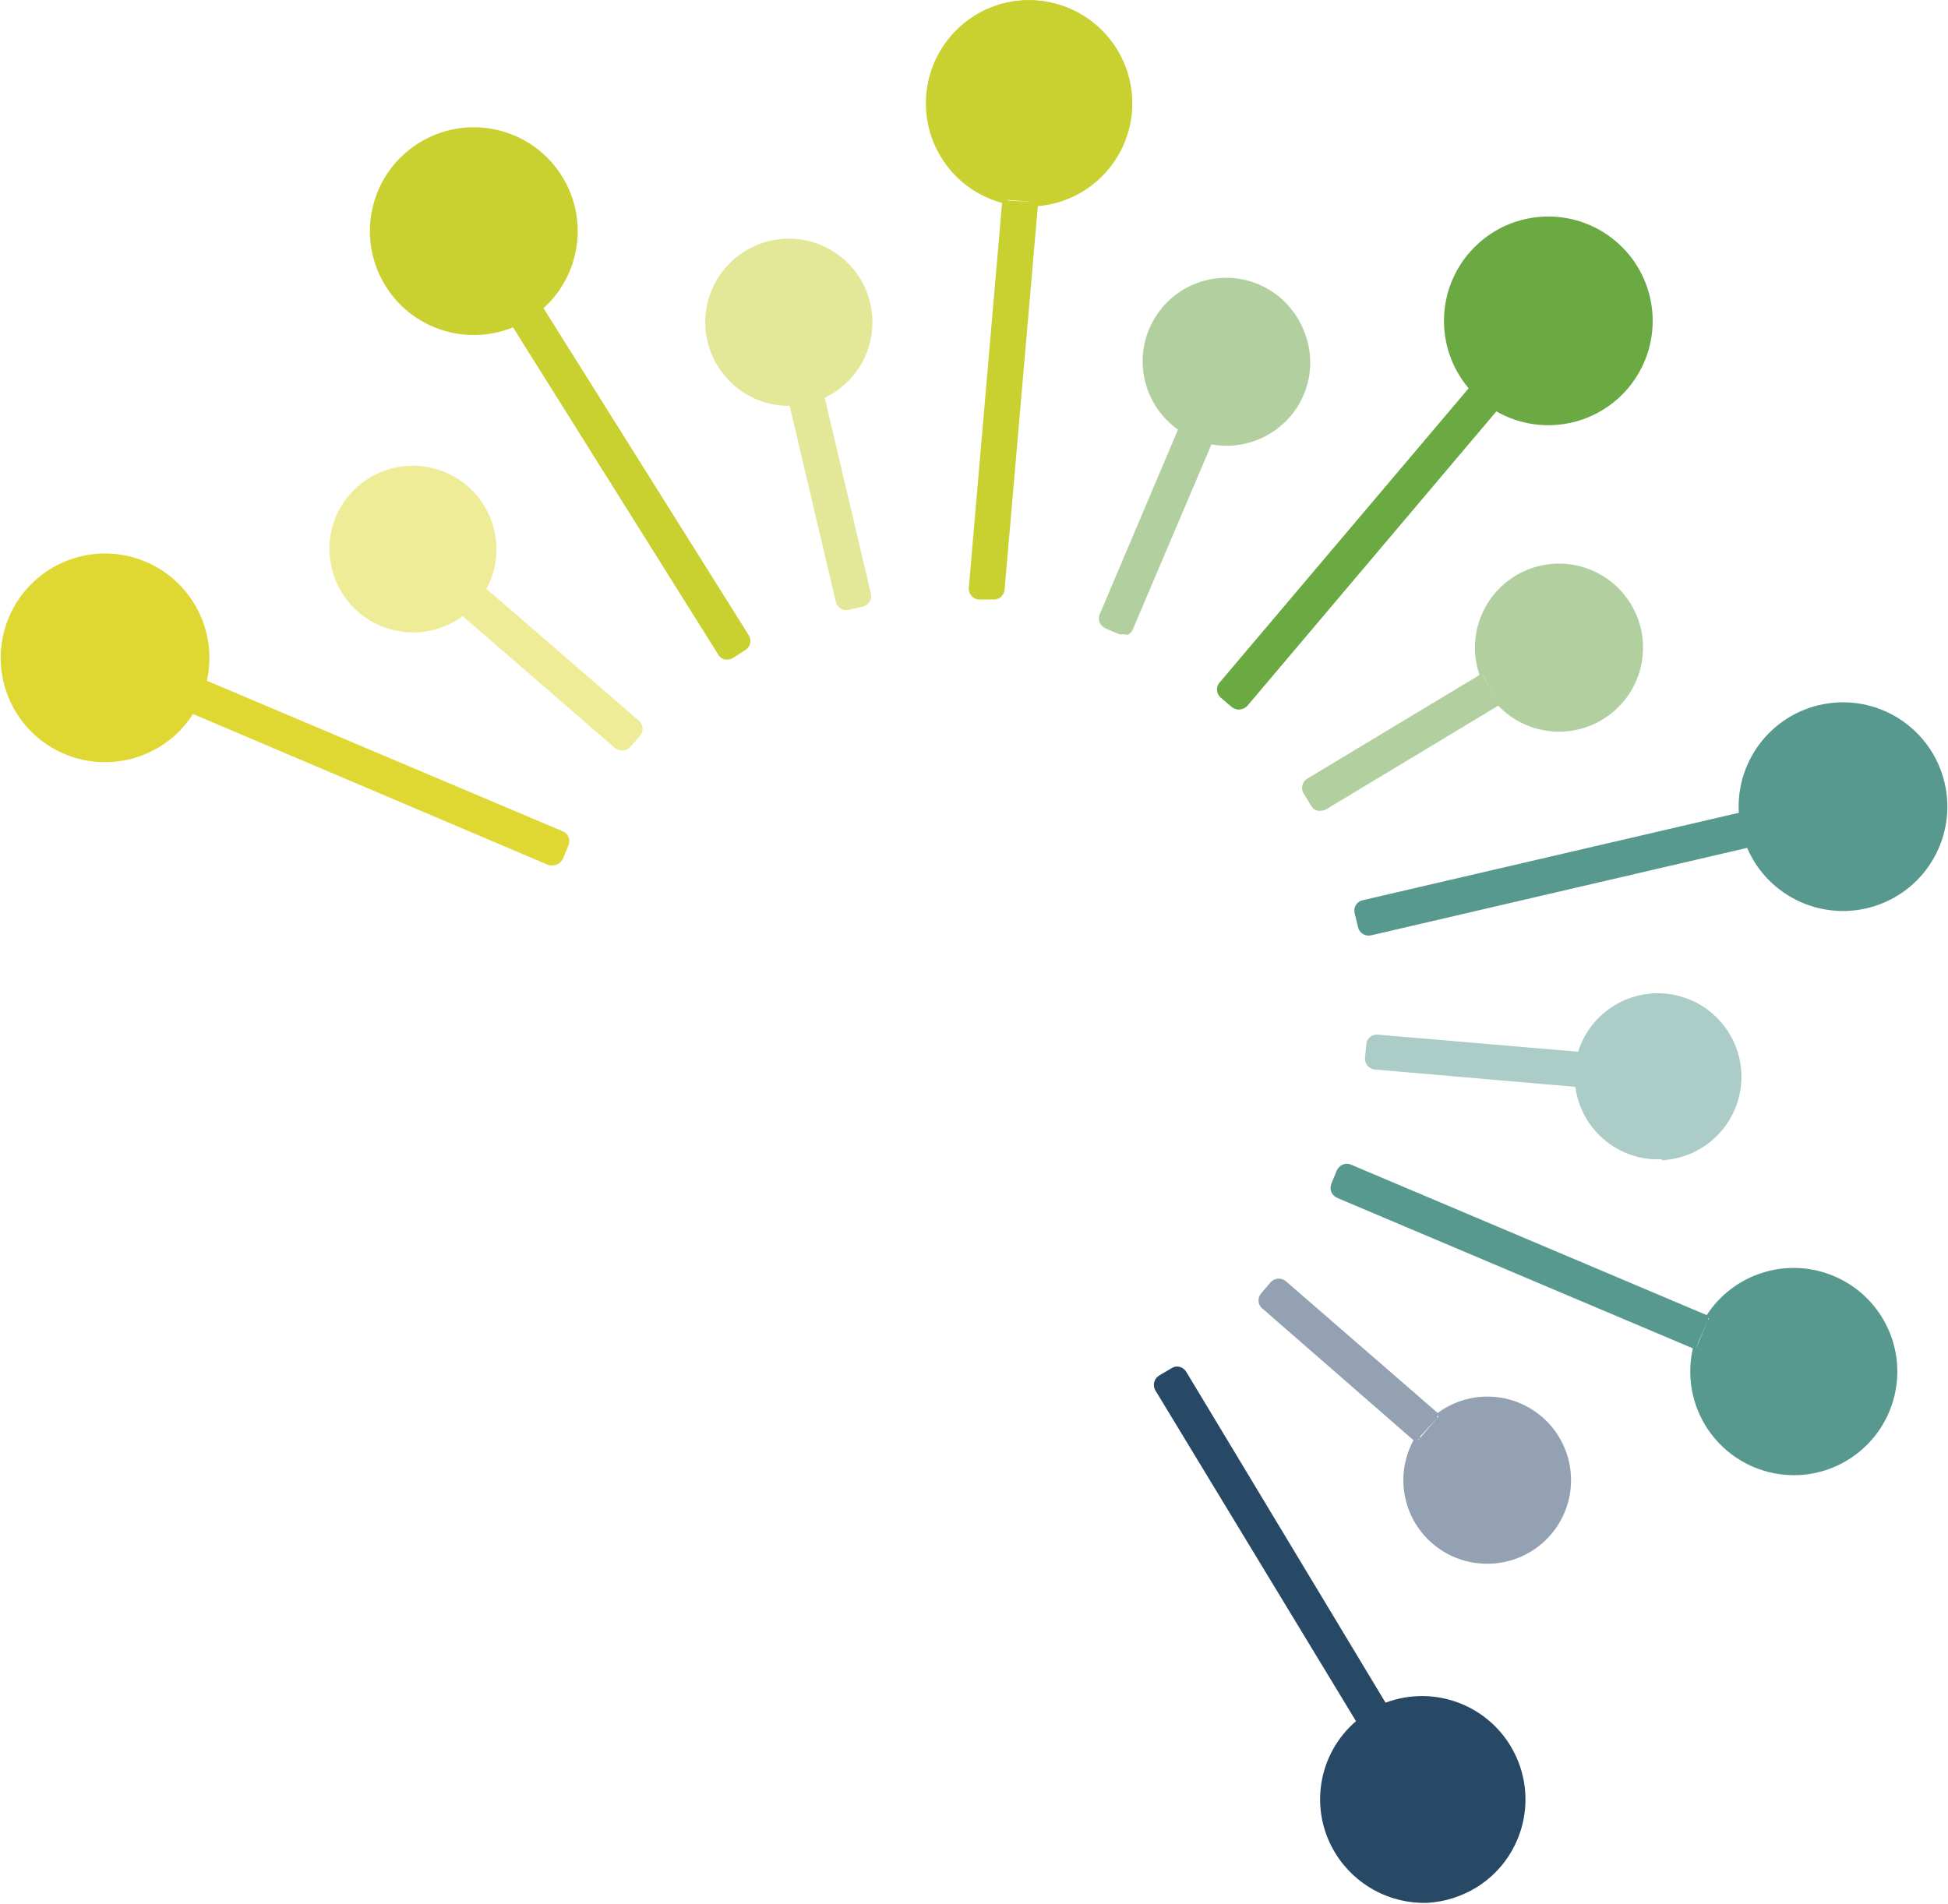
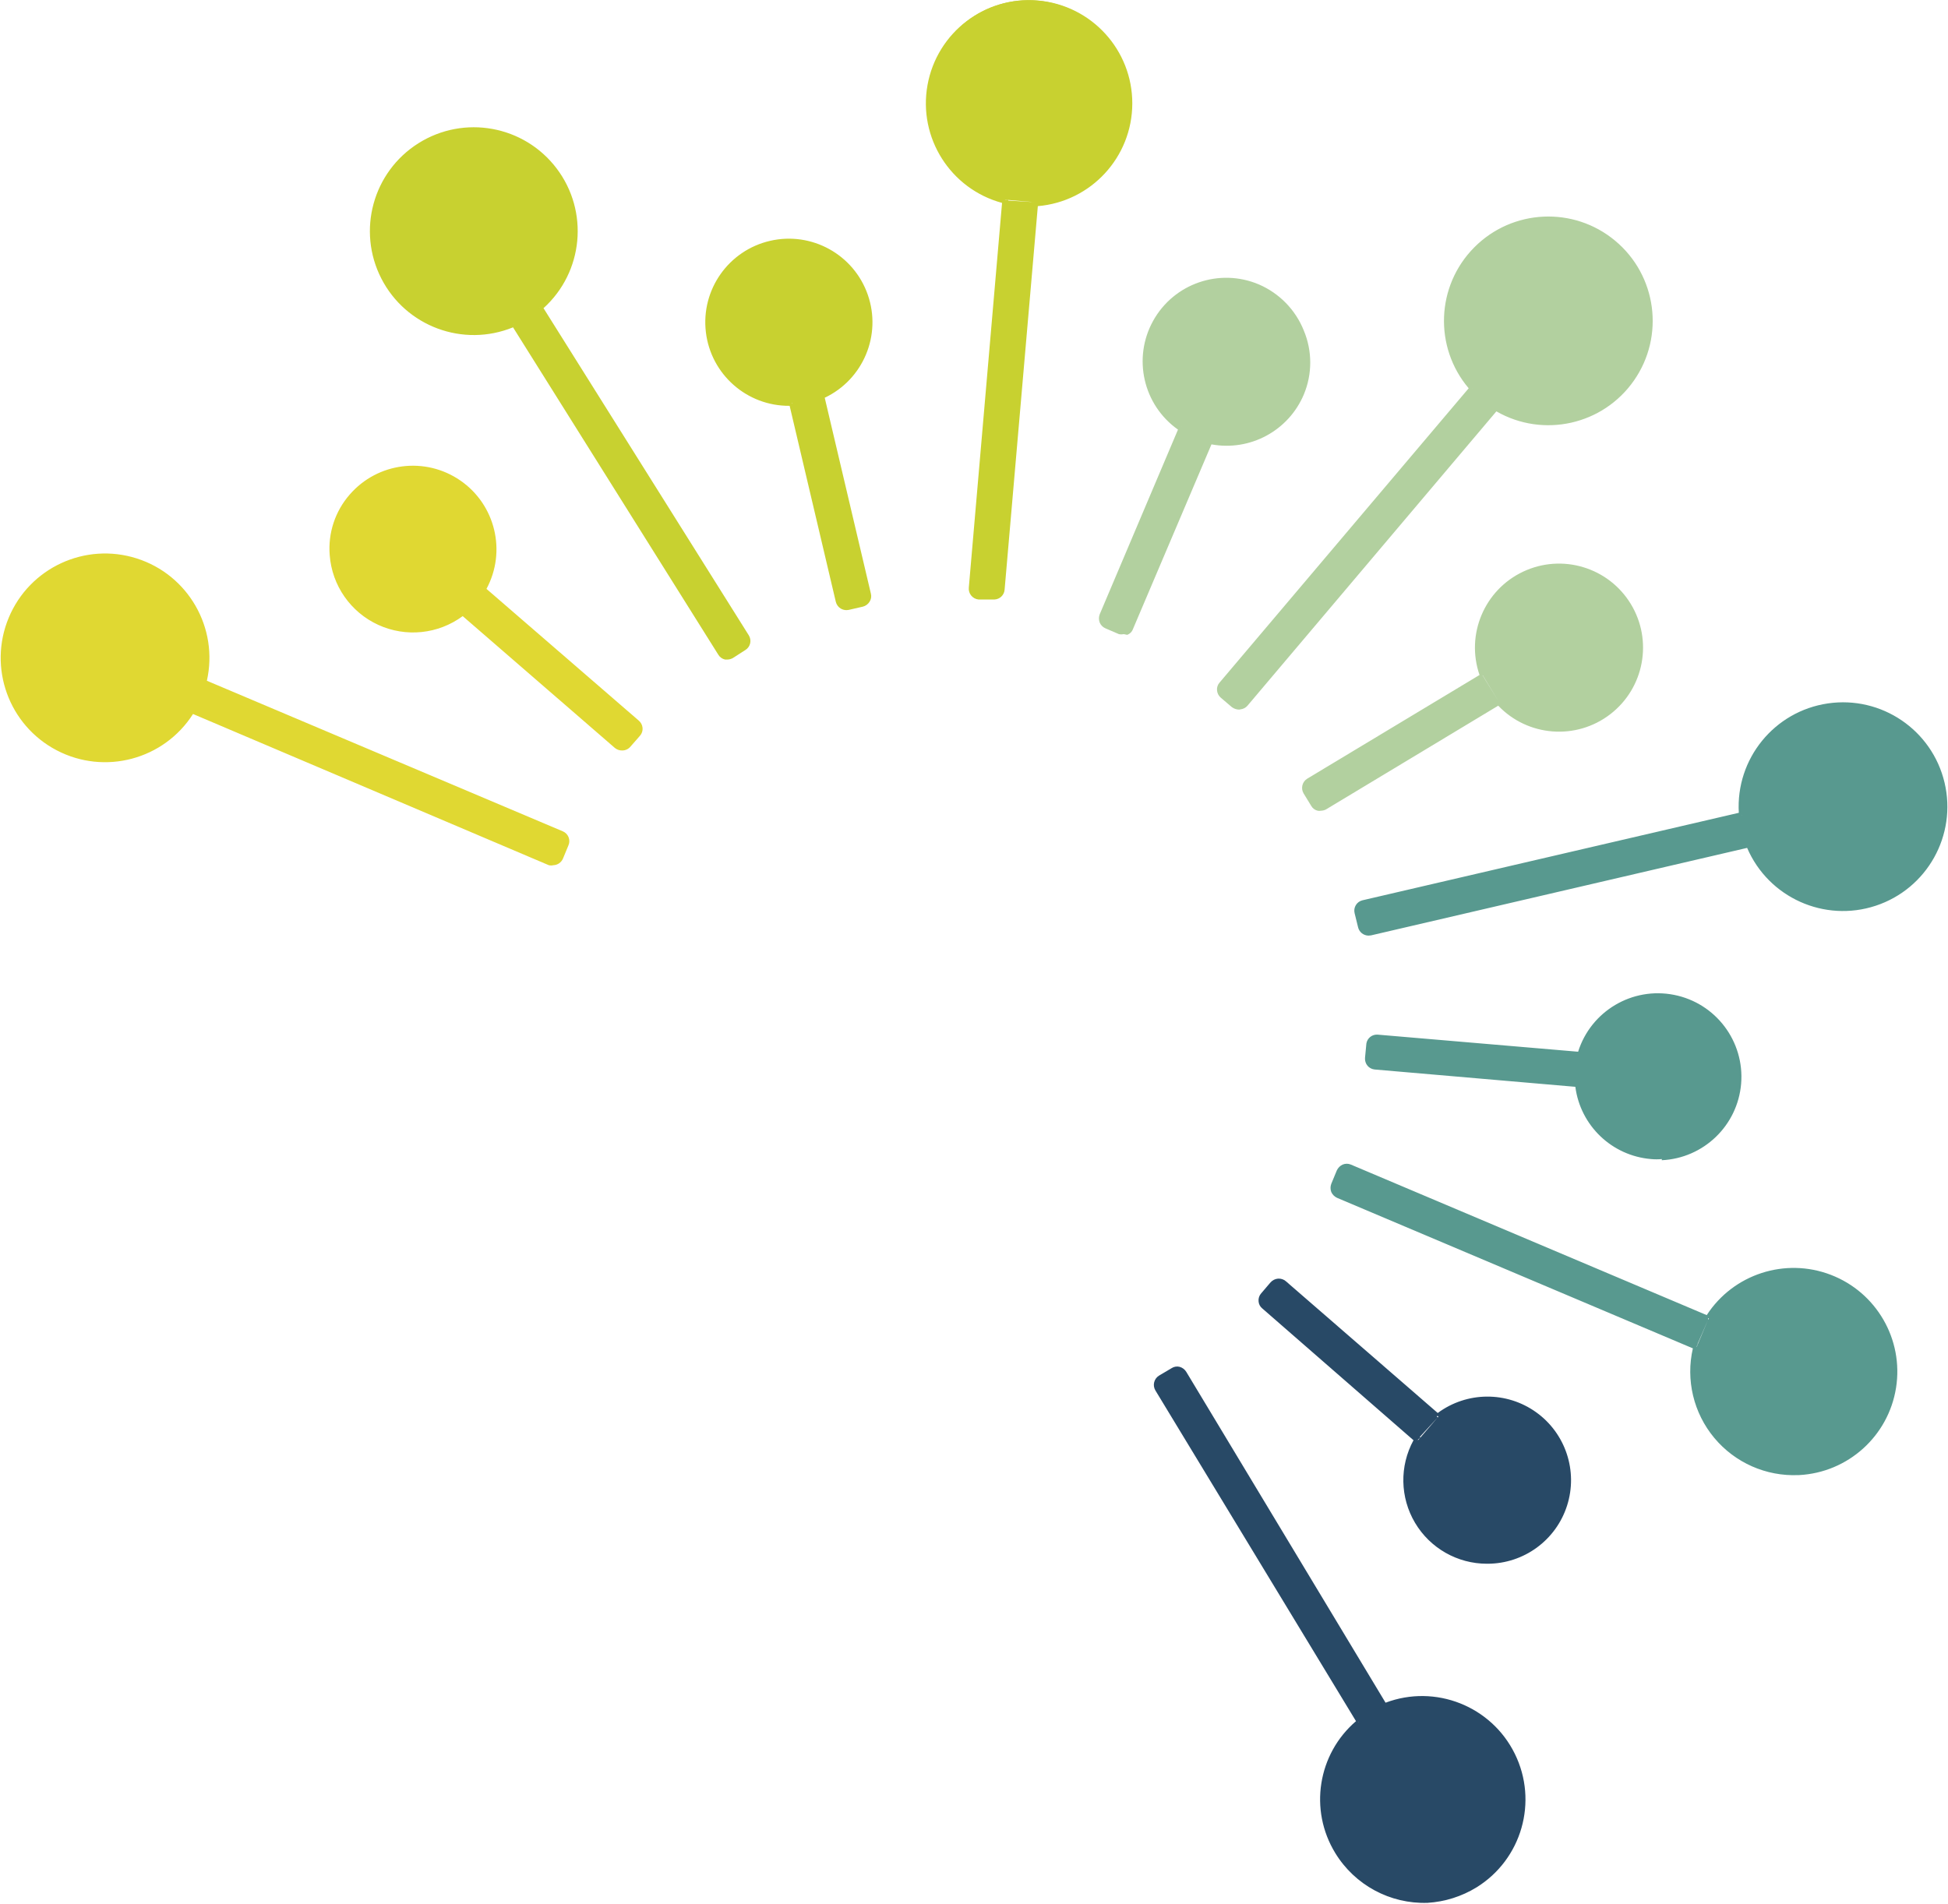
<svg xmlns="http://www.w3.org/2000/svg" id="Lager_1" data-name="Lager 1" viewBox="35.33 2.18 84.37 82.45">
  <defs>
    <style>.cls-1{fill:#c8d130;}.cls-2{fill:#e0d832;}.cls-3{fill:#284966;}.cls-4{fill:#58998f;}.cls-5{fill:#6ba942;}.cls-6{fill:#e3e798;}.cls-7{fill:#efec97;}.cls-8{fill:#93a1b2;}.cls-9{fill:#abccc7;}.cls-10{fill:#b2d09f;}</style>
  </defs>
  <path class="cls-1" d="M78.86,10.83a4.38,4.38,0,1,1,1.31.11m0,0L78.72,27.72a.35.35,0,0,1-.37.31L77.72,28a.34.34,0,0,1-.31-.36l1.45-16.78" />
  <path class="cls-1" d="M78.4,28.15h-.06l-.63,0a.47.47,0,0,1-.42-.51l1.44-16.67a4.47,4.47,0,1,1,1.55.14L78.84,27.73A.46.46,0,0,1,78.4,28.15Zm.46-17.32H79L77.54,27.62a.17.17,0,0,0,0,.15.23.23,0,0,0,.14.08l.63,0a.2.2,0,0,0,.16,0,.19.19,0,0,0,.07-.14L80,10.93h.13v-.12a4.25,4.25,0,1,0-1.27-.11Z" />
  <path class="cls-1" d="M57.6,16.2a4.37,4.37,0,1,1,1.11-.7m0,0,8.94,14.27a.35.35,0,0,1-.1.47l-.54.33a.35.35,0,0,1-.47-.1L57.6,16.2" />
  <path class="cls-1" d="M66.85,30.75h-.12a.45.45,0,0,1-.29-.21L57.55,16.36a4.5,4.5,0,1,1,1.32-.83L67.76,29.7a.46.46,0,0,1-.15.64l-.53.34A.48.48,0,0,1,66.85,30.75ZM57.7,16.13l9,14.27a.2.2,0,0,0,.13.09.2.2,0,0,0,.17,0l.53-.34a.22.22,0,0,0,.07-.3L58.6,15.57l.1-.07-.08-.09a4.22,4.22,0,1,0-1.07.68l.05.11Z" />
  <path class="cls-2" d="M43.64,33a4.37,4.37,0,1,1,.51-1.21m0,0L59.66,38.3a.35.35,0,0,1,.18.45l-.25.58a.34.34,0,0,1-.44.18L43.64,33" />
  <path class="cls-2" d="M59.3,39.66a.44.44,0,0,1-.2,0L43.69,33.11a4.52,4.52,0,1,1,.6-1.44L59.7,38.19a.46.46,0,0,1,.25.61l-.24.58A.47.47,0,0,1,59.3,39.66ZM43.69,32.84l15.5,6.56a.23.23,0,0,0,.29-.12l.24-.58a.21.21,0,0,0-.11-.28L44.1,31.86l0-.12-.12,0a4.25,4.25,0,1,0-.5,1.18l.11.06Z" />
  <path class="cls-3" d="M94.17,76.77,85.48,62.35a.34.34,0,0,1,.11-.47l.54-.33a.35.35,0,0,1,.47.12l8.69,14.42m0,0a4.39,4.39,0,1,1-1.12.68" />
  <path class="cls-3" d="M97.16,84.61a4.51,4.51,0,0,1-4-2.16,4.46,4.46,0,0,1,.9-5.71L85.37,62.41a.47.47,0,0,1,.16-.64l.54-.32a.44.44,0,0,1,.35-.06.49.49,0,0,1,.29.22l8.63,14.33a4.48,4.48,0,0,1,3.94,8A4.6,4.6,0,0,1,97.16,84.61Zm-3-7.84.08.1a4.21,4.21,0,0,0-.93,5.45,4.24,4.24,0,0,0,7.26-4.4,4.2,4.2,0,0,0-5.24-1.71l0-.12-.1.07-8.7-14.43a.18.18,0,0,0-.13-.09.18.18,0,0,0-.16,0l-.54.33a.2.2,0,0,0-.07.29l8.69,14.43Z" />
  <path class="cls-4" d="M108.8,60.52,93.29,54a.35.35,0,0,1-.18-.45l.25-.58a.34.34,0,0,1,.44-.18l15.51,6.56m0,0a4.38,4.38,0,1,1-.51,1.21" />
  <path class="cls-4" d="M113.22,66.08a4.49,4.49,0,0,1-4.57-5.49L93.24,54.07a.51.51,0,0,1-.25-.25.5.5,0,0,1,0-.36l.24-.58a.51.51,0,0,1,.25-.25.45.45,0,0,1,.36,0l15.41,6.52a4.49,4.49,0,1,1,4,6.93Zm-4.42-5.56.12,0a4.24,4.24,0,1,0,.5-1.18l-.11-.06,0,.11L93.75,52.86a.22.22,0,0,0-.16,0,.2.2,0,0,0-.12.12l-.24.58a.18.18,0,0,0,0,.16.2.2,0,0,0,.12.12l15.51,6.56Z" />
  <path class="cls-4" d="M111.08,38.77l-16.4,3.81a.35.35,0,0,1-.41-.26l-.14-.61a.34.34,0,0,1,.25-.41l16.4-3.81m0,0a4.38,4.38,0,1,1,.3,1.28" />
  <path class="cls-4" d="M94.6,42.71a.47.47,0,0,1-.45-.36L94,41.74a.46.46,0,0,1,.34-.56l16.3-3.79a4.52,4.52,0,1,1,.36,1.52L94.71,42.7Zm16.18-5.22,0,.12-16.4,3.81a.22.22,0,0,0-.16.26l.14.61a.22.22,0,0,0,.26.17l16.4-3.81,0,.12.12-.05a4.2,4.2,0,0,0,4.89,2.57A4.25,4.25,0,0,0,114.16,33a4.21,4.21,0,0,0-3.25,4.46Z" />
-   <path class="cls-5" d="M99.11,19a4.37,4.37,0,1,1,1,.84m0,0L89.26,32.67a.33.33,0,0,1-.47,0l-.49-.41a.33.33,0,0,1,0-.47L99.11,19" />
-   <path class="cls-5" d="M89,32.92a.54.54,0,0,1-.32-.11l-.48-.41a.47.47,0,0,1-.16-.32.44.44,0,0,1,.11-.33L98.94,19a4.52,4.52,0,1,1,1.2,1L89.36,32.75a.47.47,0,0,1-.31.16ZM99.11,19l.09.08L88.36,31.91a.17.17,0,0,0,0,.15.21.21,0,0,0,.07.15l.49.41a.24.24,0,0,0,.14.05h0a.21.21,0,0,0,.15-.07L100,19.71l.09.08.07-.11a4.23,4.23,0,0,0,6.43-4,4.24,4.24,0,1,0-7.41,3.16Z" />
-   <path class="cls-6" d="M69.65,19.64a3.51,3.51,0,1,1,1.28-.3m0,0,2,8.59a.33.33,0,0,1-.25.4l-.62.15a.36.36,0,0,1-.41-.26l-2-8.58" />
-   <path class="cls-6" d="M72,28.61a.48.48,0,0,1-.26-.07.47.47,0,0,1-.21-.29l-2-8.49a3.62,3.62,0,1,1,1.52-.35l2,8.49a.44.44,0,0,1-.06.35.48.48,0,0,1-.29.21l-.61.14Zm-2.22-9,2,8.58a.24.24,0,0,0,.1.14.18.18,0,0,0,.16,0l.62-.14a.24.24,0,0,0,.13-.09.25.25,0,0,0,0-.17l-2-8.58.13,0-.05-.12a3.37,3.37,0,0,0,.41-5.94,3.37,3.37,0,1,0-1.65,6.23v.13Z" />
-   <path class="cls-7" d="M55.38,28.71a3.49,3.49,0,1,1,.86-1m0,0,6.66,5.77a.34.34,0,0,1,0,.48l-.41.48a.34.34,0,0,1-.48,0l-6.66-5.77" />
-   <path class="cls-7" d="M62.28,34.69a.48.48,0,0,1-.32-.11l-6.59-5.71a3.62,3.62,0,0,1-5.76-2.64,3.55,3.55,0,0,1,.87-2.63,3.62,3.62,0,0,1,5.92,4.09L63,33.4a.47.47,0,0,1,.16.31.45.45,0,0,1-.11.34l-.42.48A.46.46,0,0,1,62.28,34.69Zm-6.82-6.08,6.66,5.78a.23.23,0,0,0,.3,0l.42-.48a.28.28,0,0,0,0-.16.19.19,0,0,0-.07-.14l-6.66-5.78.08-.09-.11-.07a3.37,3.37,0,0,0-5.46-3.89A3.39,3.39,0,0,0,51,28.52a3.38,3.38,0,0,0,4.29.09l.08.1Z" />
-   <path class="cls-8" d="M96.71,64.55l-6.66-5.78a.34.34,0,0,1,0-.48l.41-.48a.34.34,0,0,1,.48,0l6.66,5.77m0,0a3.51,3.51,0,1,1-.86,1" />
-   <path class="cls-8" d="M99.73,69.92a3.62,3.62,0,0,1-3.18-5.35L90,58.86a.43.43,0,0,1-.16-.31.45.45,0,0,1,.11-.34l.41-.48a.49.49,0,0,1,.32-.16.47.47,0,0,1,.34.11l6.58,5.71a3.62,3.62,0,1,1,2.16,6.53Zm-3-5.37.11.06a3.36,3.36,0,1,0,.83-1l-.08-.1-.08.1-6.66-5.78a.28.28,0,0,0-.16,0,.26.26,0,0,0-.15.07l-.41.48a.18.18,0,0,0,0,.16.17.17,0,0,0,.07.14l6.66,5.78Z" />
-   <path class="cls-9" d="M103.67,49.13l-8.78-.75a.34.34,0,0,1-.31-.37l0-.63a.34.34,0,0,1,.37-.31l8.78.76m0,0a3.5,3.5,0,1,1-.11,1.3" />
-   <path class="cls-9" d="M107.31,52.39a2.48,2.48,0,0,1-.47,0,3.61,3.61,0,0,1-3.28-3.13l-8.69-.75a.47.47,0,0,1-.31-.16.48.48,0,0,1-.11-.34l.06-.63A.46.46,0,0,1,95,47l8.68.74a3.62,3.62,0,0,1,7.06,1.39,3.62,3.62,0,0,1-3.44,3.31Zm-3.52-3.27a3.37,3.37,0,1,0,.11-1.26l-.12,0V48L95,47.19a.22.22,0,0,0-.24.2l0,.63a.21.21,0,0,0,.2.23l8.78.76v.12Z" />
+   <path class="cls-10" d="M99.11,19a4.37,4.37,0,1,1,1,.84m0,0L89.26,32.67a.33.33,0,0,1-.47,0l-.49-.41a.33.33,0,0,1,0-.47L99.11,19" />
+   <path class="cls-10" d="M89,32.92a.54.54,0,0,1-.32-.11l-.48-.41a.47.47,0,0,1-.16-.32.44.44,0,0,1,.11-.33L98.94,19a4.52,4.52,0,1,1,1.2,1L89.36,32.75a.47.47,0,0,1-.31.16ZM99.11,19l.09.08L88.36,31.91a.17.17,0,0,0,0,.15.21.21,0,0,0,.07.15l.49.41a.24.24,0,0,0,.14.05h0a.21.21,0,0,0,.15-.07L100,19.71l.09.08.07-.11a4.23,4.23,0,0,0,6.43-4,4.24,4.24,0,1,0-7.41,3.16Z" />
+   <path class="cls-1" d="M69.65,19.64a3.51,3.51,0,1,1,1.28-.3m0,0,2,8.59a.33.33,0,0,1-.25.4l-.62.15a.36.36,0,0,1-.41-.26l-2-8.58" />
+   <path class="cls-1" d="M72,28.61a.48.48,0,0,1-.26-.07.47.47,0,0,1-.21-.29l-2-8.49a3.62,3.62,0,1,1,1.52-.35l2,8.49a.44.44,0,0,1-.06.35.48.48,0,0,1-.29.21l-.61.14Zm-2.22-9,2,8.58a.24.24,0,0,0,.1.14.18.18,0,0,0,.16,0l.62-.14a.24.24,0,0,0,.13-.09.25.25,0,0,0,0-.17l-2-8.58.13,0-.05-.12a3.37,3.37,0,0,0,.41-5.94,3.37,3.37,0,1,0-1.65,6.23v.13Z" />
+   <path class="cls-2" d="M55.38,28.71a3.49,3.49,0,1,1,.86-1m0,0,6.66,5.77a.34.34,0,0,1,0,.48l-.41.48a.34.34,0,0,1-.48,0l-6.66-5.77" />
+   <path class="cls-2" d="M62.28,34.69a.48.48,0,0,1-.32-.11l-6.59-5.71a3.62,3.62,0,0,1-5.76-2.64,3.55,3.55,0,0,1,.87-2.63,3.62,3.62,0,0,1,5.92,4.09L63,33.4a.47.47,0,0,1,.16.31.45.45,0,0,1-.11.34l-.42.48A.46.46,0,0,1,62.28,34.69Zm-6.82-6.08,6.66,5.78a.23.23,0,0,0,.3,0l.42-.48a.28.28,0,0,0,0-.16.19.19,0,0,0-.07-.14l-6.66-5.78.08-.09-.11-.07a3.37,3.37,0,0,0-5.46-3.89A3.39,3.39,0,0,0,51,28.52a3.38,3.38,0,0,0,4.29.09l.08.1Z" />
+   <path class="cls-3" d="M96.71,64.55l-6.66-5.78a.34.34,0,0,1,0-.48l.41-.48a.34.34,0,0,1,.48,0l6.66,5.77m0,0a3.51,3.51,0,1,1-.86,1" />
+   <path class="cls-3" d="M99.73,69.92a3.62,3.62,0,0,1-3.18-5.35L90,58.86a.43.43,0,0,1-.16-.31.45.45,0,0,1,.11-.34l.41-.48a.49.49,0,0,1,.32-.16.47.47,0,0,1,.34.11l6.58,5.71a3.62,3.62,0,1,1,2.16,6.53Zm-3-5.37.11.06a3.36,3.36,0,1,0,.83-1l-.08-.1-.08.1-6.66-5.78a.28.28,0,0,0-.16,0,.26.26,0,0,0-.15.07l-.41.48a.18.18,0,0,0,0,.16.17.17,0,0,0,.07.14l6.66,5.78Z" />
+   <path class="cls-4" d="M103.67,49.13l-8.78-.75a.34.34,0,0,1-.31-.37l0-.63a.34.34,0,0,1,.37-.31l8.78.76m0,0a3.5,3.5,0,1,1-.11,1.3" />
+   <path class="cls-4" d="M107.31,52.39a2.48,2.48,0,0,1-.47,0,3.61,3.61,0,0,1-3.28-3.13l-8.69-.75a.47.47,0,0,1-.31-.16.48.48,0,0,1-.11-.34l.06-.63A.46.46,0,0,1,95,47l8.68.74a3.62,3.62,0,0,1,7.06,1.39,3.62,3.62,0,0,1-3.44,3.31Zm-3.52-3.27a3.37,3.37,0,1,0,.11-1.26l-.12,0V48L95,47.19a.22.22,0,0,0-.24.2l0,.63a.21.21,0,0,0,.2.23l8.78.76v.12Z" />
  <path class="cls-10" d="M99.56,31.45a3.51,3.51,0,1,1,.68,1.12m0,0-7.55,4.55a.34.34,0,0,1-.47-.11l-.32-.54A.34.34,0,0,1,92,36l7.55-4.55" />
  <path class="cls-10" d="M92.54,37.3a.34.34,0,0,1-.14,0,.43.43,0,0,1-.28-.21l-.33-.54a.47.47,0,0,1,.16-.64l7.46-4.49a3.64,3.64,0,1,1,.81,1.33l-7.47,4.5A.52.52,0,0,1,92.54,37.3Zm7-5.85.07.11-7.55,4.55a.21.21,0,0,0-.08.29l.33.54a.21.21,0,0,0,.29.08l7.56-4.55.06.1.09-.08a3.37,3.37,0,1,0-.65-1.08Z" />
  <path class="cls-10" d="M86.53,20.68a3.49,3.49,0,1,1,1.2.51m0,0L84.3,29.31a.33.33,0,0,1-.45.18l-.58-.24a.35.35,0,0,1-.18-.45l3.44-8.12" />
  <path class="cls-10" d="M84,29.65a.52.52,0,0,1-.21,0l-.58-.25a.47.47,0,0,1-.25-.25.5.5,0,0,1,0-.36l3.39-8a3.62,3.62,0,0,1,3.5-6.29,3.65,3.65,0,0,1,1.95,2,3.59,3.59,0,0,1,0,2.77,3.63,3.63,0,0,1-4,2.16l-3.4,8a.41.41,0,0,1-.25.25Zm2.52-9,.11.05-3.43,8.12a.17.17,0,0,0,0,.17.2.2,0,0,0,.11.11l.58.25a.25.25,0,0,0,.17,0,.19.19,0,0,0,.11-.12l3.44-8.11.11,0,0-.12a3.37,3.37,0,1,0-1.16-.49Z" />
</svg>
